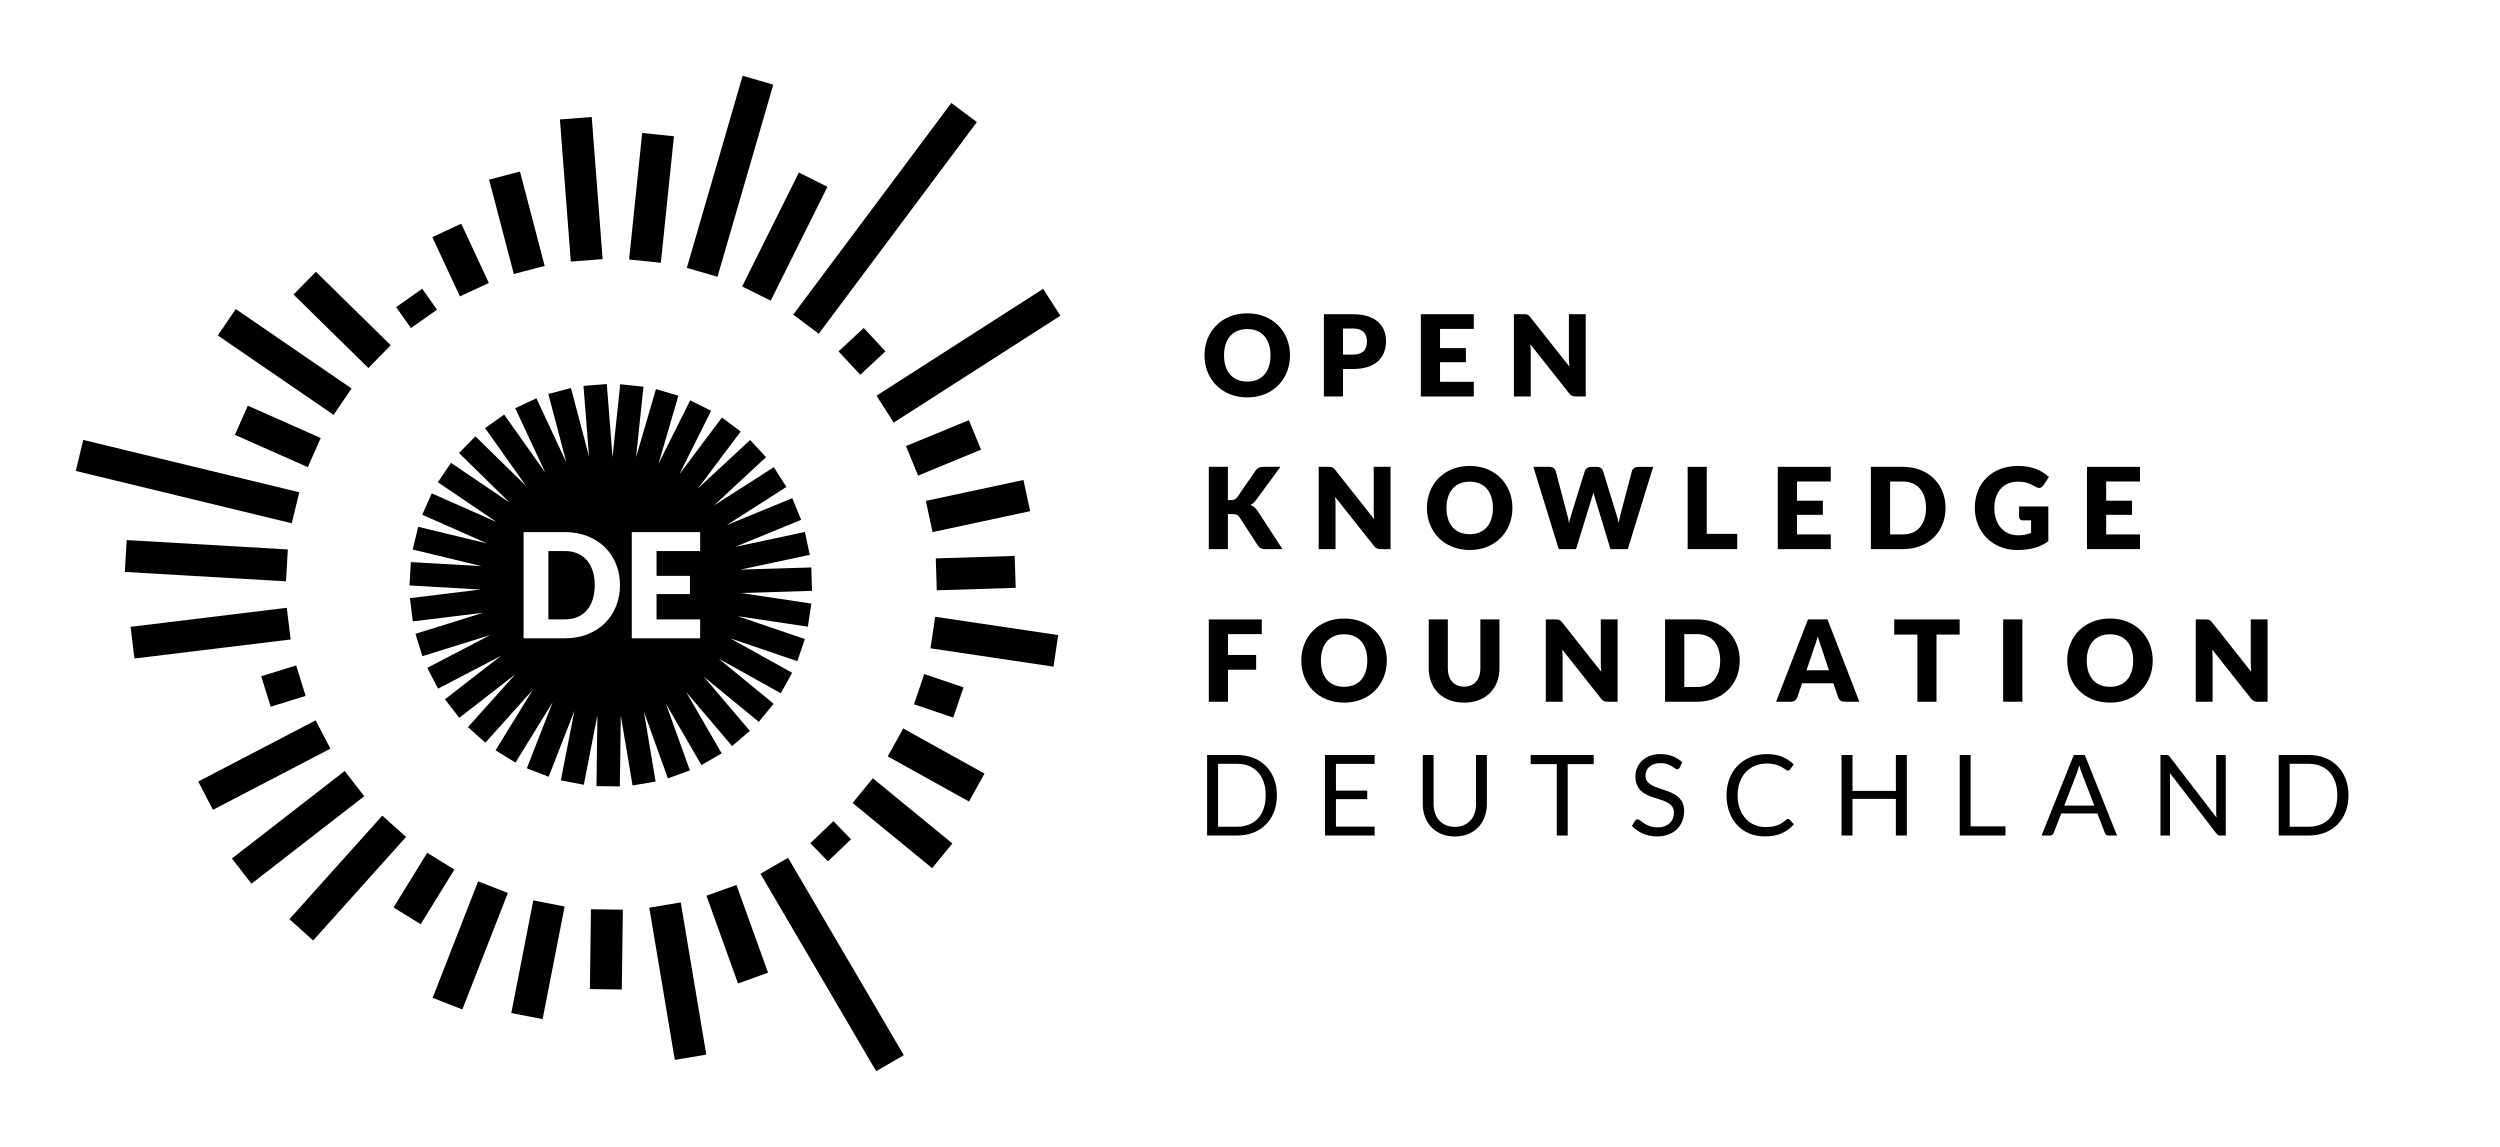
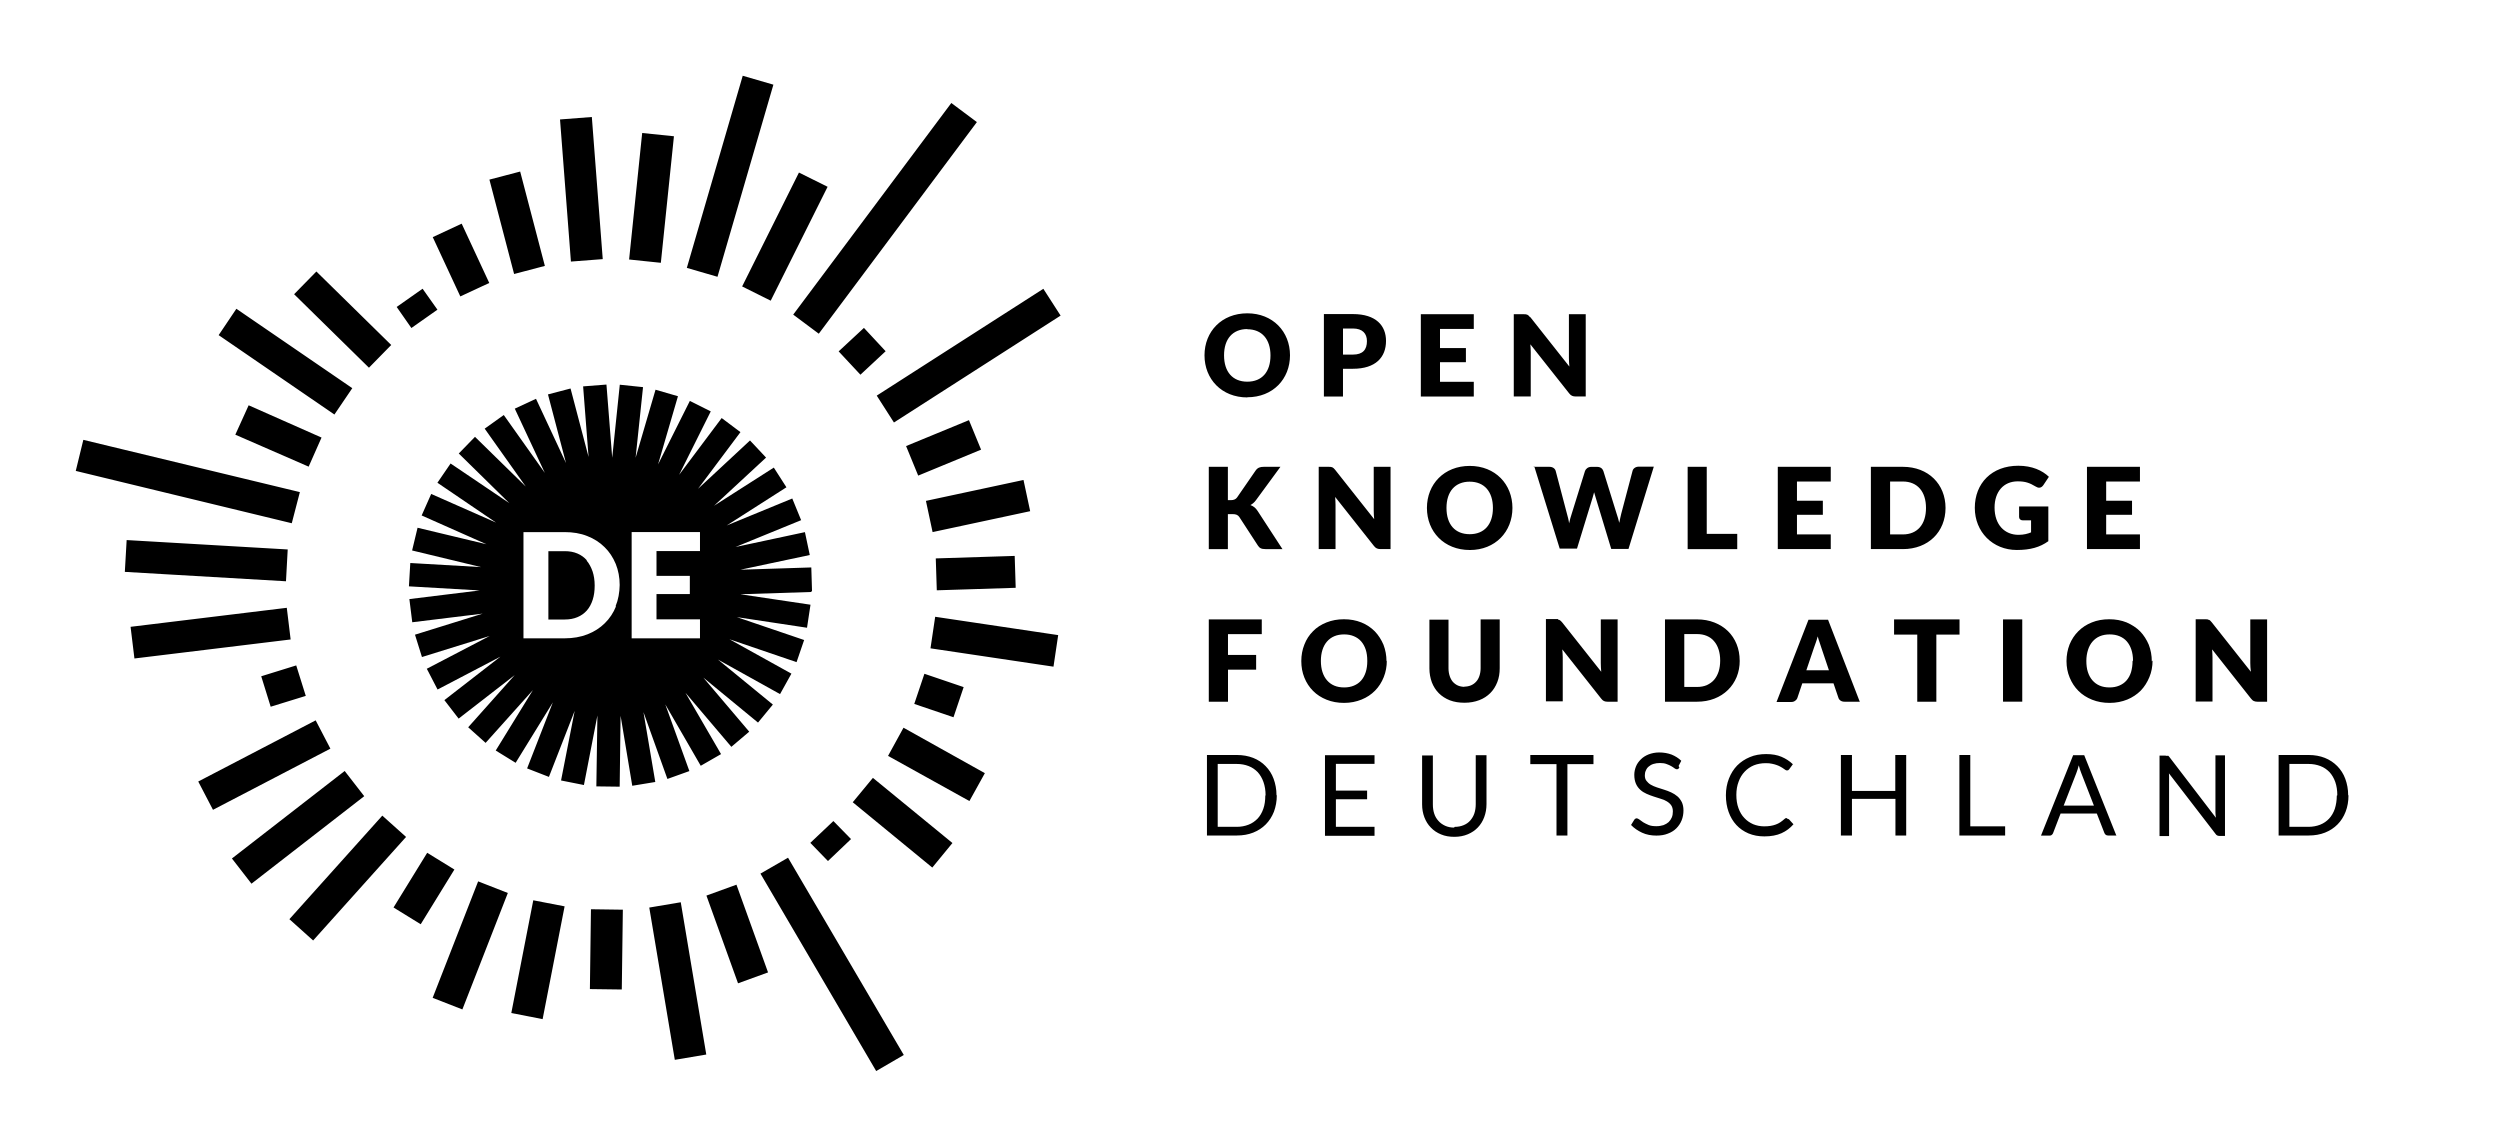
- <svg xmlns="http://www.w3.org/2000/svg" version="1.1" width="165" height="75.699" viewBox="0 0 165 75.699" xml:space="preserve">
-   <g transform="matrix(0.1002366,0,0,0.1002366,2.401868,1.854211)">
-     <path d="m797.32 243.17c-16.88 0-28.19-12.05-28.19-27.7 0-15.65 11.31-27.67 28.19-27.67 16.84 0 28.11 12.09 28.11 27.67 0 15.65-11.26 27.7-28.11 27.7zm0-45c-9.67 0-15.32 6.54-15.32 17.29 0 10.86 5.65 17.29 15.32 17.29 9.59 0 15.25-6.43 15.25-17.29 0-10.75-5.65-17.29-15.25-17.29z" />
-     <path d="m860.32 224.46v18.11h-12.57v-54.18h19.11c15.25 0 21.79 7.7 21.79 17.7 0 10.82-6.8 18.37-21.79 18.37l-6.54 0 0 0zm0-9.48h6.55c6.55 0 9.22-3.27 9.22-8.89 0-4.94-2.9-8.29-9.22-8.29h-6.54v17.18z" />
-     <path d="m946.45 188.39v9.67h-22.24v12.64h17.03v9.3h-17.03v12.9h22.24v9.67h-34.88v-54.18l34.88 0 0 0z" />
-     <path d="m983.64 190.32 25.73 32.54c-0.18-2.08-0.3-4.05-0.3-5.8v-28.67h11.08v54.18h-6.54c-1.93 0-3.16-0.48-4.39-2.08l-25.54-32.28c0.15 1.9 0.26 3.72 0.26 5.32v29.04h-11.08v-54.18h6.62c2.16 0 2.79 0.26 4.16 1.93z" />
-     <path d="m784.53 310.82h2.01c1.86 0 3.2-0.59 4.02-1.75l12.2-17.7c1.34-1.93 2.94-2.49 5.43-2.49h10.93l-16.06 21.9c-1.15 1.6-2.38 2.57-3.68 3.27 1.9 0.71 3.42 1.82 4.72 3.87l16.36 25.14h-11.23c-2.86 0-3.9-0.82-4.91-2.31L792.04 321.9c-0.89-1.38-2.12-1.9-4.46-1.9h-3.05v23.06h-12.57v-54.18h12.57v21.94z" />
-     <path d="m855.12 290.81 25.73 32.54c-0.19-2.08-0.3-4.05-0.3-5.8v-28.67h11.08v54.18h-6.54c-1.93 0-3.16-0.48-4.39-2.08L855.15 308.7c0.15 1.9 0.26 3.72 0.26 5.32v29.04h-11.08v-54.18h6.62c2.16 0 2.79 0.26 4.17 1.93z" />
-     <path d="m943.78 343.65c-16.88 0-28.19-12.05-28.19-27.7 0-15.65 11.31-27.67 28.19-27.67 16.85 0 28.11 12.09 28.11 27.67 0 15.66-11.27 27.7-28.11 27.7zm0-44.99c-9.67 0-15.32 6.54-15.32 17.29 0 10.86 5.65 17.29 15.32 17.29 9.59 0 15.25-6.43 15.25-17.29-0.01-10.75-5.66-17.29-15.25-17.29z" />
-     <path d="m985.65 288.88h10.56c2.19 0 3.72 1.08 4.16 2.72l7.44 28.26c0.48 1.82 1.04 3.94 1.3 6.21 0.48-2.34 1.12-4.39 1.67-6.21l8.78-28.26c0.45-1.38 2.01-2.71 4.09-2.71h3.72c2.19 0 3.61 1.04 4.17 2.72l8.7 28.26c0.56 1.75 1.19 3.68 1.64 5.91 0.41-2.19 0.82-4.16 1.26-5.91l7.44-28.26c0.41-1.45 2.01-2.71 4.09-2.71h9.89l-16.73 54.18h-11.38l-10.19-33.58c-0.33-1.04-0.74-2.31-1.08-3.68-0.33 1.38-0.74 2.64-1.08 3.68l-10.34 33.58h-11.38l-16.73-54.2z" />
-     <path d="m1099.83 333.02h20.08v10.04h-32.65v-54.18h12.57v44.14l0 0z" />
-     <path d="m1181.49 288.88v9.67h-22.24v12.64h17.03v9.3h-17.03v12.9h22.24v9.67h-34.88v-54.18h34.88l0 0z" />
-     <path d="m1228.95 343.06h-21.05v-54.18h21.05c16.85 0 28.11 11.49 28.11 27.07 0 15.66-11.27 27.11-28.11 27.11zm0-44.51h-8.4v34.84h8.4c9.59 0 15.25-6.62 15.25-17.44-0.01-10.75-5.66-17.4-15.25-17.4z" />
-     <path d="m1313.37 332.35v-8.22h-5.35c-1.6 0-2.53-0.93-2.53-2.23v-6.92h19.26v22.87c-5.54 4.05-11.9 5.8-20.75 5.8-15.84 0-27.67-11.82-27.67-27.7 0-16.18 11.16-27.67 28.63-27.67 9.07 0 15.81 3.12 20.15 7.29l-3.64 5.54c-0.71 1.04-1.67 1.67-2.82 1.67-0.74 0-1.52-0.26-2.31-0.74-3.98-2.38-6.77-3.38-11.82-3.38-9.37 0-15.32 6.92-15.32 17.29 0 11.45 6.69 18.04 15.77 18.04 3.45 0 6.02-0.64 8.4-1.64z" />
-     <path d="m1385.07 288.88v9.67h-22.24v12.64h17.03v9.3h-17.03v12.9h22.24v9.67h-34.88v-54.18h34.88l0 0z" />
-     <path d="m806.85 389.36v9.67h-22.24v13.72h18.52v9.71h-18.52v21.09h-12.65v-54.19h34.89l0 0z" />
-     <path d="m889.18 416.43c0 3.92-0.68 7.56-2.03 10.93-1.35 3.37-3.25 6.3-5.71 8.8-2.45 2.49-5.41 4.44-8.87 5.86-3.46 1.41-7.29 2.12-11.51 2.12-4.22 0-8.06-0.71-11.53-2.12-3.47-1.41-6.44-3.36-8.91-5.86-2.47-2.49-4.38-5.42-5.73-8.8-1.35-3.37-2.02-7.02-2.02-10.93 0-3.92 0.67-7.56 2.03-10.94 1.35-3.37 3.26-6.3 5.73-8.77 2.47-2.48 5.44-4.43 8.91-5.84 3.47-1.41 7.31-2.12 11.53-2.12 4.22 0 8.05 0.71 11.51 2.14 3.46 1.43 6.42 3.38 8.87 5.86 2.45 2.48 4.36 5.41 5.71 8.78 1.35 3.37 2.02 7 2.02 10.89zm-12.86 0c0-2.68-0.35-5.09-1.04-7.23-0.69-2.15-1.69-3.96-2.99-5.45-1.3-1.49-2.9-2.63-4.78-3.42-1.88-0.79-4.03-1.19-6.43-1.19-2.43 0-4.59 0.4-6.49 1.19-1.9 0.79-3.5 1.93-4.8 3.42-1.3 1.49-2.3 3.31-2.99 5.45-0.69 2.15-1.04 4.56-1.04 7.23 0 2.7 0.35 5.13 1.04 7.27 0.69 2.15 1.69 3.96 2.99 5.45 1.3 1.49 2.9 2.62 4.8 3.4 1.9 0.78 4.06 1.17 6.49 1.17 2.4 0 4.55-0.39 6.43-1.17 1.88-0.78 3.48-1.92 4.78-3.4 1.3-1.49 2.3-3.3 2.99-5.45 0.69-2.14 1.04-4.57 1.04-7.27z" />
-     <path d="m940.06 433.61c1.69 0 3.19-0.28 4.52-0.84 1.33-0.56 2.45-1.36 3.37-2.4 0.92-1.04 1.62-2.31 2.1-3.81 0.48-1.5 0.73-3.2 0.73-5.11v-32.1h12.57v32.1c0 3.32-0.54 6.37-1.62 9.15-1.08 2.78-2.62 5.17-4.63 7.18-2.01 2.01-4.45 3.57-7.33 4.69-2.88 1.12-6.11 1.67-9.71 1.67-3.62 0-6.87-0.56-9.74-1.67-2.87-1.12-5.32-2.68-7.33-4.69-2.01-2.01-3.54-4.4-4.61-7.18-1.07-2.77-1.6-5.82-1.6-9.15v-32.1h12.57v32.06c0 1.91 0.24 3.61 0.73 5.11 0.48 1.5 1.18 2.78 2.1 3.83 0.92 1.05 2.04 1.86 3.37 2.42 1.32 0.56 2.82 0.84 4.51 0.84z" />
-     <path d="m1001.83 389.43c0.37 0.05 0.71 0.14 1 0.28 0.3 0.14 0.58 0.33 0.86 0.58 0.27 0.25 0.58 0.58 0.93 1l25.74 32.54c-0.1-1.04-0.17-2.05-0.22-3.03-0.05-0.98-0.08-1.9-0.08-2.77v-28.67h11.08v54.19h-6.54c-0.97 0-1.78-0.15-2.45-0.45-0.67-0.3-1.31-0.84-1.93-1.64l-25.55-32.28c0.07 0.94 0.14 1.87 0.19 2.77 0.05 0.91 0.08 1.76 0.08 2.55v29.05h-11.08v-54.19h6.62c0.52 0 0.98 0.02 1.35 0.07z" />
-     <path d="m1121.55 416.43c0 3.92-0.68 7.53-2.03 10.84-1.35 3.31-3.25 6.17-5.71 8.59-2.45 2.42-5.41 4.3-8.87 5.65-3.46 1.35-7.3 2.03-11.51 2.03h-21.05v-54.19h21.05c4.22 0 8.05 0.68 11.51 2.05 3.46 1.37 6.42 3.25 8.87 5.65 2.46 2.4 4.36 5.26 5.71 8.57 1.35 3.32 2.03 6.92 2.03 10.81zm-12.87 0c0-2.68-0.35-5.1-1.04-7.25-0.69-2.16-1.69-3.99-2.99-5.49-1.3-1.5-2.9-2.65-4.78-3.46-1.88-0.8-4.03-1.21-6.43-1.21h-8.4v34.85h8.4c2.4 0 4.55-0.4 6.44-1.21 1.88-0.81 3.48-1.96 4.78-3.46 1.3-1.5 2.3-3.33 2.99-5.48 0.68-2.16 1.03-4.59 1.03-7.29z" />
-     <path d="m1200.31 443.54h-9.74c-1.09 0-1.99-0.25-2.69-0.76-0.71-0.51-1.2-1.16-1.47-1.95l-3.2-9.45h-20.6l-3.2 9.45c-0.25 0.69-0.73 1.32-1.45 1.88-0.72 0.56-1.6 0.84-2.64 0.84h-9.82l20.98-54.19h12.87l20.96 54.18zm-34.8-20.71h14.8l-4.98-14.84c-0.32-0.94-0.7-2.05-1.13-3.33-0.44-1.28-0.86-2.66-1.28-4.15-0.4 1.51-0.81 2.91-1.23 4.2-0.42 1.29-0.81 2.4-1.19 3.35l-4.99 14.77z" />
-     <path d="m1266.36 389.36v9.97h-15.25v44.22h-12.57v-44.22h-15.25v-9.97h43.07z" />
-     <path d="M1307.65 443.54H1295v-54.19h12.65v54.19z" />
-     <path d="m1393.48 416.43c0 3.92-0.68 7.56-2.03 10.93-1.35 3.37-3.25 6.3-5.71 8.8-2.45 2.49-5.41 4.44-8.87 5.86-3.46 1.41-7.3 2.12-11.51 2.12-4.21 0-8.06-0.71-11.53-2.12-3.47-1.41-6.44-3.36-8.91-5.86-2.47-2.49-4.37-5.42-5.73-8.8-1.35-3.37-2.03-7.02-2.03-10.93 0-3.92 0.68-7.56 2.03-10.94 1.35-3.37 3.26-6.3 5.73-8.77 2.47-2.48 5.44-4.43 8.91-5.84 3.47-1.41 7.31-2.12 11.53-2.12 4.22 0 8.05 0.71 11.51 2.14 3.46 1.43 6.41 3.38 8.87 5.86 2.46 2.48 4.36 5.41 5.71 8.78 1.36 3.37 2.03 7 2.03 10.89zm-12.87 0c0-2.68-0.35-5.09-1.04-7.23-0.69-2.15-1.69-3.96-2.99-5.45-1.3-1.49-2.9-2.63-4.78-3.42-1.88-0.79-4.03-1.19-6.44-1.19-2.43 0-4.59 0.4-6.49 1.19-1.9 0.79-3.5 1.93-4.8 3.42-1.3 1.49-2.3 3.31-2.99 5.45-0.69 2.15-1.04 4.56-1.04 7.23 0 2.7 0.35 5.13 1.04 7.27 0.69 2.15 1.69 3.96 2.99 5.45 1.3 1.49 2.9 2.62 4.8 3.4 1.9 0.78 4.06 1.17 6.49 1.17 2.4 0 4.55-0.39 6.44-1.17 1.88-0.78 3.48-1.92 4.78-3.4 1.3-1.49 2.3-3.3 2.99-5.45 0.69-2.14 1.04-4.57 1.04-7.27z" />
-     <path d="m1429.81 389.43c0.37 0.05 0.7 0.14 1 0.28 0.3 0.14 0.58 0.33 0.85 0.58 0.27 0.25 0.58 0.58 0.93 1l25.73 32.54c-0.1-1.04-0.17-2.05-0.22-3.03-0.05-0.98-0.07-1.9-0.07-2.77v-28.67h11.08v54.19h-6.54c-0.97 0-1.78-0.15-2.45-0.45-0.67-0.3-1.31-0.84-1.93-1.64l-25.55-32.28c0.07 0.94 0.14 1.87 0.19 2.77 0.05 0.91 0.07 1.76 0.07 2.55v29.05h-11.08v-54.19h6.62c0.54 0 1 0.02 1.37 0.07z" />
-     <rect width="21.01" height="173.94" x="548.28" y="38.3" transform="matrix(-0.8011,-0.5985,0.5985,-0.8011,931.4561,560.063)" />
-     <rect width="21.02" height="83.79" x="482.28" y="95.42" transform="matrix(-0.8951,-0.4459,0.4459,-0.8951,872.6479,479.9468)" />
-     <rect width="21.02" height="131.73" x="446.23" y="31.7" transform="matrix(-0.9603,-0.2789,0.2789,-0.9603,868.1332,318.6415)" />
-     <polygon points="398.88 69.06 419.79 71.22 411.17 154.54 390.27 152.37 " />
-     <polygon points="365.66 58.54 372.83 152.12 351.88 153.73 344.71 60.15 " />
-     <polygon points="318.41 94.45 334.67 156.59 314.35 161.91 298.08 99.77 " />
-     <rect width="43.06" height="21" x="257.78" y="142.2" transform="matrix(-0.4219,-0.9066,0.9066,-0.4219,258.7092,470.3715)" />
-     <polygon points="254.04 171.61 263.77 185.41 246.61 197.53 236.88 183.73 " />
-     <polygon points="184.03 160.43 233.31 208.81 218.59 223.81 169.31 175.43 " />
-     <polygon points="131.27 185 207.52 237.29 195.71 254.67 119.46 202.38 " />
-     <polygon points="139.21 248.62 187.23 269.91 178.71 289.11 130.69 267.83 " />
-     <polygon points="173.09 305.63 30.87 271.17 25.92 291.59 168.15 326.05 " />
-     <rect width="106.29" height="21.02" x="58.76" y="340.18" transform="matrix(-0.9983,-0.0581,0.0581,-0.9983,203.2386,707.2844)" />
-     <rect width="21.01" height="103.61" x="104.2" y="346.6" transform="matrix(-0.1209,-0.9927,0.9927,-0.1209,-266.9215,560.4273)" />
-     <rect width="21.01" height="24.09" x="152.14" y="421.2" transform="matrix(-0.2964,-0.9551,0.9551,-0.2964,-202.9227,716.9961)" />
-     <rect width="21.01" height="87.17" x="139.56" y="441.69" transform="matrix(-0.462,-0.8869,0.8869,-0.462,-210.9859,842.5552)" />
-     <rect width="21.01" height="93.98" x="161.79" y="479.27" transform="matrix(-0.613,-0.7901,0.7901,-0.613,-137.877,984.9857)" />
-     <rect width="21.01" height="91.6" x="194.5" y="513.83" transform="matrix(-0.7443,-0.6678,0.6678,-0.7443,-16.135,1113.088)" />
-     <rect width="21.02" height="42.29" x="244.69" y="545.39" transform="matrix(-0.8516,-0.5242,0.5242,-0.8516,175.5432,1182.771)" />
-     <polygon points="290.86 561.83 310.43 569.48 280.48 646.16 260.91 638.52 " />
-     <rect width="21.01" height="75.55" x="319.77" y="575.69" transform="matrix(-0.9815,-0.1916,0.1916,-0.9815,536.8724,1278.85)" />
-     <polygon points="365.14 580.2 386.15 580.48 385.46 633.03 364.45 632.75 " />
-     <polygon points="424.27 575.68 441.08 675.9 420.36 679.38 403.55 579.17 " />
-     <rect width="61.39" height="21.01" x="430.79" y="586.11" transform="matrix(-0.3389,-0.9408,0.9408,-0.3389,56.5687,1232.98)" />
-     <polygon points="571.14 676.27 494.92 546.3 476.74 556.83 552.95 686.82 " />
-     <polygon points="524.77 522.18 536.39 534.1 521.2 548.63 509.59 536.71 " />
-     <polygon points="550.74 493.95 603.13 536.88 589.8 553.13 537.42 510.2 " />
-     <polygon points="570.76 461.16 624.27 490.87 614.07 509.25 560.56 479.53 " />
-     <polygon points="584.6 425.32 610.44 434.1 603.69 454 577.84 445.22 " />
-     <rect width="81.88" height="21.01" x="589.82" y="393.54" transform="matrix(-0.9891,-0.1474,0.1474,-0.9891,1195.08,896.6478)" />
-     <polygon points="644.15 347.54 644.82 368.54 592.86 370.18 592.19 349.18 " />
-     <rect width="21.01" height="65.72" x="609.49" y="281.84" transform="matrix(-0.2096,-0.9778,0.9778,-0.2096,442.226,986.8811)" />
-     <polygon points="614 258.15 622 277.57 580.55 294.65 572.55 275.22 " />
-     <polygon points="662.89 171.69 674.23 189.38 564.5 259.75 553.16 242.05 " />
-     <polygon points="544.74 197.45 559.05 212.82 542.48 228.26 528.17 212.89 " />
-     <path d="m362.43 350.36c-1.68-1.94-3.74-3.42-6.17-4.46-2.43-1.04-5.2-1.56-8.3-1.56h-10.85v44.98h10.85c3.1 0 5.87-0.52 8.31-1.56 2.43-1.04 4.49-2.53 6.17-4.46 1.68-1.93 2.97-4.3 3.86-7.08 0.9-2.78 1.35-5.92 1.35-9.41 0-3.46-0.45-6.58-1.34-9.36-0.91-2.79-2.2-5.15-3.88-7.09z" />
-     <path d="m510.7 370.53-0.47-15.4-46.67 1.43 45.67-9.73-3.21-15.06-45.69 9.74 43.22-17.73-5.85-14.25-43.17 17.72 39.32-25.14-8.3-12.98-39.36 25.16 34.24-31.78-10.48-11.29-34.23 31.78 28.01-37.37-12.33-9.24-28.01 37.37 20.89-41.77-13.77-6.89-20.89 41.77 13.1-44.83-14.78-4.32-13.1 44.83 4.89-46.44-15.32-1.61-5.06 48.08-3.77-48.2-15.35 1.2 3.64 46.54-11.89-45.14-14.9 3.92 11.9 45.17-19.76-42.32-13.95 6.52 19.76 42.31-27.03-38.11-12.57 8.9 27.01 38.12-33.37-32.69-10.78 11 33.35 32.67-38.65-26.2-8.64 12.75 38.67 26.21-42.72-18.88-6.23 14.09 42.72 18.88-45.4-10.95-3.61 14.97 45.39 10.95-46.61-2.68-0.88 15.38 46.64 2.68-46.36 5.69 1.88 15.29 46.37-5.69-44.61 13.87 4.57 14.71 44.59-13.87-41.4 21.6 7.13 13.66 41.4-21.6-36.88 28.64 9.45 12.16 36.88-28.64-31.18 34.77 11.47 10.28 31.17-34.76-24.47 39.77 13.12 8.07 24.48-39.78-16.99 43.51 14.35 5.6 16.99-43.51-8.95 45.85 15.12 2.95 8.95-45.82-0.62 46.69 15.4 0.21 0.62-46.72 7.73 46.08 15.19-2.55-7.72-46.05 15.81 43.93 14.49-5.22-15.81-43.94 23.4 40.42 13.33-7.72-23.4-40.4 30.23 35.58 11.74-9.97-30.24-35.59 36.1 29.62 9.77-11.91-36.12-29.64 40.84 22.72 7.49-13.46-40.8-22.7 44.19 15.05 4.97-14.58-44.22-15.06 46.2 6.93 2.29-15.23-46.21-6.93 46.65-1.45zm-129.07 10.26c-1.74 4.27-4.2 7.97-7.37 11.09-3.17 3.12-6.98 5.55-11.45 7.3-4.46 1.75-9.42 2.62-14.85 2.62h-27.17v-69.94h27.17c5.44 0 10.39 0.88 14.86 2.64 4.47 1.76 8.28 4.19 11.45 7.3 3.17 3.11 5.62 6.79 7.37 11.06 1.75 4.27 2.62 8.92 2.62 13.94-0.02 5.06-0.89 9.72-2.63 13.99zm55.41-36.45h-28.7v16.32h21.98v12h-21.98v16.66h28.7v12.48h-45.02v-69.94h45.02v12.48z" />
-     <path d="m816.8 505.15c0 3.97-0.63 7.59-1.89 10.84-1.26 3.26-3.03 6.04-5.33 8.36-2.29 2.32-5.04 4.11-8.25 5.38-3.21 1.27-6.76 1.91-10.65 1.91h-19.83v-53.02h19.83c3.9 0 7.45 0.64 10.66 1.91 3.21 1.27 5.96 3.07 8.25 5.4 2.29 2.33 4.07 5.12 5.33 8.38 1.26 3.26 1.88 6.87 1.88 10.84zm-7.37 0c0-3.26-0.44-6.17-1.33-8.73-0.89-2.56-2.15-4.74-3.77-6.51-1.63-1.77-3.6-3.13-5.92-4.07-2.32-0.94-4.9-1.4-7.73-1.4h-12.62v41.4h12.62c2.84 0 5.41-0.47 7.73-1.41 2.32-0.94 4.29-2.29 5.92-4.05 1.63-1.76 2.89-3.93 3.77-6.49 0.88-2.56 1.33-5.48 1.33-8.74z" />
-     <path d="m881.14 478.62v5.85h-25.46v17.61h20.61v5.62h-20.61v18.09h25.46v5.85h-32.67v-53.02h32.67z" />
-     <path d="m933.97 525.94c2.19 0 4.16-0.37 5.88-1.11 1.73-0.74 3.19-1.77 4.39-3.11 1.2-1.33 2.11-2.92 2.74-4.77 0.63-1.85 0.94-3.88 0.94-6.1v-32.23h7.14v32.23c0 3.06-0.49 5.9-1.46 8.51-0.97 2.62-2.37 4.88-4.18 6.79-1.81 1.91-4.03 3.41-6.64 4.5-2.61 1.09-5.55 1.63-8.81 1.63-3.26 0-6.19-0.54-8.81-1.63-2.62-1.09-4.83-2.58-6.66-4.49-1.82-1.91-3.22-4.17-4.2-6.79-0.97-2.61-1.46-5.45-1.46-8.51v-32.23h7.14v32.19c0 2.22 0.31 4.26 0.94 6.1 0.63 1.85 1.54 3.44 2.74 4.77 1.2 1.33 2.66 2.38 4.4 3.13 1.75 0.75 3.72 1.12 5.91 1.12z" />
-     <path d="m1025.4 478.62v6.03h-17.13v46.99h-7.18v-46.99h-17.2v-6.03h41.51z" />
-     <path d="m1082.01 486.91c-0.22 0.37-0.46 0.65-0.7 0.83-0.25 0.19-0.57 0.28-0.96 0.28-0.42 0-0.91-0.21-1.46-0.63-0.56-0.42-1.26-0.88-2.11-1.39-0.85-0.5-1.87-0.97-3.07-1.39-1.2-0.42-2.65-0.63-4.35-0.63-1.6 0-3.02 0.22-4.26 0.65-1.23 0.43-2.26 1.02-3.09 1.76-0.83 0.74-1.45 1.61-1.87 2.61-0.42 1-0.63 2.08-0.63 3.24 0 1.48 0.36 2.71 1.09 3.68 0.73 0.98 1.69 1.81 2.89 2.5 1.2 0.69 2.55 1.29 4.07 1.8 1.52 0.51 3.07 1.03 4.66 1.57 1.59 0.54 3.15 1.15 4.66 1.83 1.52 0.68 2.87 1.54 4.07 2.57 1.2 1.04 2.16 2.31 2.89 3.81 0.73 1.5 1.09 3.35 1.09 5.55 0 2.32-0.39 4.5-1.18 6.53-0.79 2.03-1.94 3.81-3.46 5.31-1.52 1.51-3.38 2.69-5.59 3.55-2.21 0.86-4.72 1.3-7.53 1.3-3.43 0-6.55-0.62-9.38-1.87-2.83-1.25-5.24-2.93-7.23-5.05l2.07-3.4c0.2-0.27 0.44-0.5 0.72-0.69 0.28-0.18 0.6-0.28 0.94-0.28 0.52 0 1.11 0.28 1.78 0.83 0.67 0.56 1.5 1.17 2.5 1.83 1 0.67 2.21 1.28 3.63 1.83 1.42 0.55 3.15 0.83 5.2 0.83 1.7 0 3.22-0.23 4.55-0.7 1.33-0.47 2.46-1.13 3.39-1.98 0.93-0.85 1.64-1.87 2.13-3.05 0.49-1.18 0.74-2.5 0.74-3.96 0-1.6-0.36-2.92-1.09-3.94-0.73-1.02-1.68-1.88-2.87-2.57-1.18-0.69-2.53-1.28-4.05-1.76-1.52-0.48-3.07-0.97-4.66-1.48-1.59-0.51-3.14-1.09-4.66-1.76-1.52-0.67-2.87-1.53-4.05-2.59-1.19-1.06-2.14-2.39-2.87-3.98-0.73-1.59-1.09-3.56-1.09-5.9 0-1.87 0.36-3.69 1.09-5.44 0.73-1.75 1.78-3.3 3.16-4.66 1.38-1.35 3.09-2.44 5.13-3.26 2.04-0.81 4.37-1.22 7.01-1.22 2.96 0 5.66 0.47 8.1 1.41 2.44 0.94 4.57 2.29 6.4 4.07l-1.75 3.41z" />
-     <path d="m1153.34 520.69c0.4 0 0.75 0.16 1.07 0.48l2.81 3.07c-2.17 2.52-4.8 4.48-7.9 5.88-3.1 1.41-6.83 2.11-11.19 2.11-3.82 0-7.29-0.66-10.4-1.98-3.11-1.32-5.76-3.17-7.95-5.55-2.19-2.38-3.9-5.23-5.11-8.56-1.21-3.33-1.81-6.99-1.81-10.99 0-4 0.65-7.66 1.94-10.99 1.29-3.33 3.11-6.19 5.46-8.58 2.35-2.39 5.15-4.25 8.42-5.57 3.27-1.32 6.88-1.98 10.82-1.98 3.9 0 7.26 0.61 10.08 1.81 2.82 1.21 5.33 2.85 7.53 4.92l-2.33 3.29c-0.17 0.25-0.37 0.45-0.59 0.61-0.22 0.16-0.54 0.24-0.96 0.24-0.32 0-0.66-0.12-1.02-0.35-0.36-0.23-0.78-0.52-1.28-0.87-0.49-0.34-1.07-0.71-1.74-1.11-0.67-0.39-1.46-0.76-2.37-1.11-0.91-0.35-1.97-0.63-3.18-0.87-1.21-0.24-2.6-0.35-4.18-0.35-2.84 0-5.43 0.49-7.79 1.46-2.36 0.98-4.38 2.36-6.09 4.16-1.7 1.8-3.03 4-3.98 6.59-0.95 2.59-1.43 5.49-1.43 8.7 0 3.31 0.48 6.25 1.43 8.84 0.95 2.59 2.24 4.78 3.89 6.57 1.64 1.79 3.58 3.15 5.83 4.09 2.24 0.94 4.66 1.41 7.25 1.41 1.58 0 3-0.09 4.25-0.28 1.25-0.19 2.42-0.48 3.5-0.87 1.07-0.39 2.07-0.89 3-1.5 0.92-0.6 1.86-1.33 2.79-2.16 0.43-0.37 0.84-0.56 1.23-0.56z" />
-     <path d="m1231.56 531.64h-7.21v-24.12h-28.56v24.12h-7.21v-53.02h7.22v23.64h28.56v-23.64h7.22v53.02z" />
-     <path d="m1273.59 525.61h22.94v6.03h-30.12v-53.02h7.18v46.99z" />
-     <path d="m1369.98 531.64h-5.55c-0.64 0-1.16-0.16-1.55-0.48-0.39-0.32-0.69-0.73-0.89-1.22l-4.96-12.8h-23.79l-4.96 12.8c-0.17 0.44-0.47 0.84-0.89 1.19-0.42 0.35-0.94 0.52-1.55 0.52h-5.55l21.2-53.02h7.29l21.2 53.01zm-34.74-19.68h19.8l-8.33-21.57c-0.54-1.33-1.07-3-1.59-4.99-0.27 1.01-0.54 1.94-0.8 2.79-0.26 0.85-0.51 1.6-0.76 2.24l-8.32 21.53z" />
-     <path d="m1403.7 478.86c0.31 0.16 0.66 0.49 1.06 0.98l30.71 39.96c-0.07-0.64-0.12-1.26-0.15-1.87-0.02-0.6-0.04-1.19-0.04-1.76v-37.56h6.29v53.02h-3.62c-0.57 0-1.04-0.1-1.43-0.3-0.38-0.2-0.76-0.53-1.13-1l-30.67-39.92c0.05 0.62 0.09 1.22 0.11 1.81 0.02 0.59 0.04 1.14 0.04 1.63v37.78h-6.29v-53.02h3.7c0.64 0.01 1.12 0.09 1.42 0.25z" />
-     <path d="m1522.38 505.15c0 3.97-0.63 7.59-1.89 10.84-1.26 3.26-3.03 6.04-5.33 8.36-2.3 2.32-5.04 4.11-8.25 5.38-3.2 1.27-6.76 1.91-10.65 1.91h-19.83v-53.02h19.83c3.9 0 7.45 0.64 10.65 1.91 3.21 1.27 5.96 3.07 8.25 5.4 2.3 2.33 4.07 5.12 5.33 8.38 1.26 3.26 1.89 6.87 1.89 10.84zm-7.36 0c0-3.26-0.44-6.17-1.33-8.73-0.89-2.56-2.15-4.74-3.77-6.51-1.63-1.77-3.6-3.13-5.92-4.07-2.32-0.94-4.9-1.4-7.73-1.4h-12.62v41.4h12.62c2.84 0 5.41-0.47 7.73-1.41 2.32-0.94 4.29-2.29 5.92-4.05 1.63-1.76 2.89-3.93 3.77-6.49 0.88-2.57 1.33-5.48 1.33-8.74z" />
-   </g>
+ <svg xmlns="http://www.w3.org/2000/svg" width="165" height="75.699" viewBox="0 0 165 75.699">
+   <path d="M82.322 26.23c-1.692 0-2.825-1.21-2.825-2.778 0-1.57 1.133-2.773 2.825-2.773 1.688 0 2.818 1.21 2.818 2.77 0 1.57-1.13 2.77-2.818 2.77zm0-4.512c-.97 0-1.535.656-1.535 1.733 0 1.09.566 1.74 1.535 1.74.962 0 1.53-.64 1.53-1.73 0-1.07-.567-1.73-1.53-1.73zm6.315 2.635v1.816h-1.26v-5.44h1.916c1.53 0 2.184.77 2.184 1.77 0 1.08-.682 1.84-2.184 1.84h-.656zm0-.95h.657c.656 0 .924-.328.924-.89 0-.496-.29-.832-.924-.832h-.656v1.73zm8.633-2.665v.97h-2.23v1.266h1.71v.932h-1.71V25.2h2.23v.97h-3.495v-5.432h3.496zm3.73.192l2.578 3.263c-.018-.21-.03-.406-.03-.58v-2.875h1.11v5.43h-.655c-.194 0-.317-.048-.44-.208l-2.56-3.236c.015.19.026.373.026.534v2.91h-1.12v-5.43h.66c.21 0 .28.026.41.193zM81.04 33.01h.202c.186 0 .32-.06.403-.176l1.223-1.774c.134-.193.294-.25.544-.25h1.096l-1.61 2.196c-.115.16-.24.257-.37.328.19.07.344.182.474.387l1.64 2.52h-1.126c-.286 0-.39-.08-.492-.23l-1.23-1.89c-.09-.13-.213-.19-.448-.19h-.306v2.31h-1.26v-5.43h1.26v2.2zm7.076-2.006l2.58 3.262c-.02-.21-.03-.406-.03-.582V30.81h1.11v5.43h-.656c-.193 0-.317-.047-.44-.207l-2.56-3.236c.014.19.025.373.025.533v2.91h-1.11v-5.43h.663c.217 0 .28.027.418.194zm8.887 5.296c-1.692 0-2.826-1.207-2.826-2.776 0-1.57 1.134-2.774 2.826-2.774 1.69 0 2.818 1.212 2.818 2.774 0 1.57-1.13 2.777-2.81 2.777zm0-4.51c-.97 0-1.535.656-1.535 1.734 0 1.09.566 1.733 1.535 1.733.96 0 1.53-.644 1.53-1.733-.002-1.078-.57-1.733-1.53-1.733zm4.197-.98h1.06c.218 0 .37.11.416.273l.745 2.833c.05.182.11.395.14.622.05-.234.11-.44.17-.622l.88-2.833c.05-.138.2-.27.41-.27h.38c.22 0 .36.103.42.27l.88 2.834c.06.175.12.37.17.592.04-.22.09-.42.13-.6l.75-2.84c.04-.15.2-.27.41-.27h.99l-1.67 5.43h-1.14l-1.02-3.37c-.03-.11-.07-.23-.11-.37-.03.13-.07.26-.1.36l-1.03 3.36h-1.14l-1.68-5.43zm11.445 4.425h2.013v1.006h-3.273v-5.43h1.26v4.43zm8.185-4.425v.97h-2.23v1.267h1.708v.932H118.6v1.29h2.23v.97h-3.496v-5.43h3.496zm4.758 5.43h-2.11v-5.43h2.11c1.69 0 2.817 1.152 2.817 2.714 0 1.57-1.13 2.717-2.817 2.717zm0-4.46h-.842v3.492h.842c.96 0 1.528-.663 1.528-1.748 0-1.078-.567-1.744-1.528-1.744zm8.462 3.388v-.824h-.537c-.16 0-.253-.093-.253-.224v-.693h1.93v2.292c-.555.4-1.193.58-2.08.58-1.587 0-2.773-1.19-2.773-2.78 0-1.62 1.118-2.78 2.87-2.78.91 0 1.584.31 2.02.73l-.366.55c-.07.1-.16.17-.28.17-.07 0-.15-.03-.23-.08-.4-.24-.68-.34-1.18-.34-.94 0-1.53.69-1.53 1.73 0 1.14.67 1.8 1.58 1.8.35 0 .61-.07.85-.17zm7.187-4.358v.97h-2.23v1.267h1.707v.932h-1.707v1.29h2.23v.97h-3.497v-5.43h3.497zm-57.96 10.072v.97h-2.23v1.375h1.858v.973h-1.857v2.114H79.78v-5.432h3.498zm8.253 2.714c0 .393-.068.758-.203 1.095-.136.34-.326.64-.573.89-.245.25-.542.45-.89.59-.346.14-.73.22-1.152.22-.423 0-.808-.07-1.156-.21-.348-.14-.646-.33-.893-.58-.248-.25-.44-.54-.575-.88-.135-.33-.202-.7-.202-1.09s.067-.75.203-1.09c.13-.34.32-.63.57-.88.24-.25.54-.44.89-.58.35-.14.73-.21 1.15-.21.42 0 .8.07 1.15.21s.64.34.89.59c.24.25.43.55.57.88.13.34.2.71.2 1.1zm-1.29 0c0-.27-.034-.51-.103-.725-.07-.21-.17-.39-.3-.54-.13-.15-.29-.26-.48-.34-.187-.08-.403-.12-.643-.12-.244 0-.46.04-.65.12-.19.08-.352.2-.482.35-.13.15-.23.33-.3.55-.07.22-.104.46-.104.73 0 .27.035.52.104.73.07.22.17.4.3.55.13.15.29.27.48.35.19.08.408.12.652.12.24 0 .456-.04.644-.12.19-.08.35-.19.48-.34.13-.15.23-.33.3-.55.068-.21.103-.46.103-.73zm6.39 1.722c.17 0 .32-.028.453-.084.134-.057.246-.137.338-.24.1-.105.17-.233.22-.383.05-.15.08-.32.08-.51v-3.22h1.26v3.22c0 .34-.05.64-.16.92s-.26.52-.46.72c-.2.2-.44.36-.73.47-.29.11-.61.17-.97.17s-.68-.05-.97-.16c-.28-.11-.53-.27-.73-.47-.2-.2-.35-.44-.46-.72-.1-.28-.16-.58-.16-.91V40.9h1.26v3.21c0 .19.03.36.08.51.05.15.12.28.21.385.1.107.21.188.34.245.13.054.29.082.45.082zm6.192-4.428c.037.004.07.013.1.027s.058.033.086.06c.027.024.058.057.094.1l2.58 3.26c-.01-.104-.017-.205-.022-.303-.005-.098-.008-.19-.008-.278v-2.874h1.11v5.432h-.655c-.098 0-.18-.015-.246-.045s-.13-.09-.19-.17l-2.56-3.24.02.27c.01.09.01.17.01.25v2.91h-1.11v-5.43h.81zm12 2.706c0 .393-.068.755-.203 1.086-.14.332-.33.62-.58.86-.25.244-.54.432-.89.568-.35.135-.73.203-1.15.203h-2.11V40.88H112c.424 0 .807.07 1.154.207.347.137.644.326.89.566.246.24.436.527.572.86.134.332.202.693.202 1.083zm-1.29 0c0-.27-.035-.51-.104-.727-.07-.22-.17-.4-.3-.55-.13-.16-.29-.27-.48-.35-.187-.08-.403-.12-.643-.12h-.842v3.49h.842c.24 0 .456-.04.645-.12.19-.09.35-.2.48-.35.13-.15.23-.34.3-.55.067-.22.102-.46.102-.73zm9.185 2.717h-.976c-.11 0-.2-.025-.27-.076-.07-.05-.12-.116-.14-.196l-.32-.94h-2.06l-.32.95c-.02.07-.07.14-.14.19-.07.06-.16.09-.26.09h-.98l2.11-5.43h1.29l2.1 5.43zm-3.488-2.076h1.48l-.5-1.487c-.03-.094-.07-.206-.11-.334-.05-.128-.09-.267-.13-.416-.04.15-.08.292-.13.42-.04.13-.08.242-.12.337l-.5 1.48zm10.1-3.355v1h-1.53v4.432h-1.26v-4.432h-1.53v-1h4.31zm4.14 5.43h-1.27V40.88h1.27v5.433zm8.6-2.716c0 .393-.07.758-.21 1.095-.14.34-.33.64-.57.89-.25.25-.55.45-.89.59-.35.14-.73.22-1.16.22-.42 0-.81-.07-1.16-.21-.35-.14-.65-.33-.9-.58-.25-.25-.44-.54-.58-.88-.14-.33-.21-.7-.21-1.09s.07-.75.2-1.09c.14-.34.33-.63.58-.88.25-.25.54-.44.89-.58.34-.14.73-.21 1.15-.21.42 0 .8.07 1.15.21.34.15.64.34.89.59.24.25.43.55.57.88.13.34.2.71.2 1.1zm-1.29 0c0-.27-.04-.51-.11-.725-.07-.21-.17-.39-.3-.54-.13-.15-.29-.26-.48-.34-.19-.08-.41-.12-.65-.12-.24 0-.46.04-.65.12-.19.08-.35.2-.48.35-.13.15-.23.33-.3.55-.07.22-.11.46-.11.73 0 .27.03.52.1.73.07.22.17.4.3.55.13.15.29.27.48.35.19.08.4.12.65.12.24 0 .45-.04.64-.12.19-.08.35-.19.48-.34.13-.15.23-.33.3-.55.06-.21.1-.46.1-.73zm4.93-2.706c.03.004.07.013.1.027s.06.033.08.06c.02.024.06.057.09.1l2.58 3.26-.03-.303s-.01-.19-.01-.278v-2.874h1.11v5.432H149c-.097 0-.18-.015-.246-.045-.07-.03-.133-.09-.195-.17L146 42.86l.017.277c.006.09.008.176.008.255v2.91h-1.11v-5.43h.664c.05 0 .1 0 .13.006zM54.04 22.025l-1.688-1.26L62.787 6.798l1.687 1.26zm-3.173-2.18l-1.886-.94 3.75-7.517 1.89.94zm-3.513-1.577l-2.023-.588L49.02 5l2.024.588zm-4.97-9.49l2.096.215-.864 8.352-2.095-.218m-2.46-9.405l.72 9.38-2.1.162-.72-9.38m-2.63 3.438l1.63 6.228-2.03.534-1.63-6.23m-1.92 7.71l-1.82-3.914 1.91-.888 1.82 3.913zm-2.49-.508l.98 1.383-1.72 1.21-.97-1.39m-5.3-2.34l4.94 4.85-1.47 1.5-4.94-4.85m-3.81.96l7.65 5.24-1.18 1.74-7.64-5.24m1.98 4.63l4.81 2.13-.85 1.92-4.84-2.11m4.26 3.79L5.5 29.03 5 31.08l14.257 3.454m-.382 3.83l-10.636-.62.12-2.1 10.63.62zM8.872 43.46l-.254-2.09 10.31-1.255.254 2.09zm8.993 3.184l-.624-2.01 2.31-.717.63 2.012zm-3.808 6.804l-.973-1.868 7.75-4.037.972 1.868zm2.54 4.876l-1.29-1.664 7.442-5.775 1.29 1.664zm4.07 3.748L19.1 60.666l6.132-6.834 1.568 1.406zm7.1-1.072l-1.794-1.106 2.222-3.61 1.795 1.105zm3.79-2.83l1.96.767-3 7.686-1.962-.766m7.258 1.406l-2.067-.404 1.45-7.44 2.068.4zm3.19-7.253l2.105.03-.07 5.267-2.105-.028m5.997-5.73l1.684 10.05-2.077.35-1.685-10.05m5.858 5l-2.086-5.79 1.982-.72 2.085 5.79zm10.94 4.73l-7.64-13.02-1.82 1.05 7.638 13.03m-2.825-16.5l1.165 1.19-1.523 1.45-1.164-1.2m4.13-4.29l5.25 4.3-1.33 1.62-5.25-4.31m3.35-4.92l5.37 3-1.02 1.84-5.37-2.98m2.4-5.42l2.59.88-.67 1.99-2.59-.88M69.53 44l-8.118-1.21.31-2.083 8.118 1.21zm-2.56-7.31l.066 2.105-5.208.165-.067-2.105m-.21-1.737l-.44-2.06 6.44-1.38.44 2.06zm2.4-7.388l.8 1.947-4.15 1.713-.8-1.95m9.06-10.38L70 20.83l-11 7.055-1.135-1.774m-.845-4.47l1.432 1.54-1.664 1.55-1.437-1.54M38.73 36.98c-.168-.194-.374-.343-.618-.447-.243-.104-.52-.156-.832-.156h-1.087v4.51h1.087c.31 0 .59-.052.833-.156.244-.1.45-.25.62-.44.167-.19.296-.43.386-.71.09-.28.13-.59.13-.94 0-.34-.05-.66-.14-.93-.1-.28-.22-.51-.39-.71z" />
+   <path d="M53.593 38.995l-.047-1.544-4.678.15 4.577-.97-.32-1.51-4.58.98 4.33-1.77-.585-1.43-4.328 1.78 3.942-2.52-.832-1.3-3.946 2.52 3.434-3.18-1.06-1.13-3.43 3.19 2.8-3.74-1.24-.93-2.81 3.75 2.09-4.19-1.38-.69-2.098 4.19 1.313-4.5-1.48-.43-1.315 4.49.49-4.66-1.534-.16-.5 4.82-.38-4.83-1.54.12.36 4.66-1.19-4.52-1.49.39 1.19 4.53-1.98-4.24-1.4.65 1.983 4.24-2.71-3.82-1.26.9 2.71 3.82-3.35-3.28-1.07 1.1 3.34 3.28-3.88-2.62-.87 1.27 3.87 2.63-4.28-1.89-.63 1.42 4.28 1.9-4.55-1.09-.36 1.5 4.55 1.098-4.67-.27-.09 1.54 4.67.27-4.64.57.19 1.53 4.65-.57-4.47 1.39.46 1.475 4.47-1.39-4.15 2.164.71 1.37 4.15-2.17-3.7 2.87.94 1.22 3.7-2.87L30.9 48l1.15 1.03 3.124-3.485-2.456 3.99 1.314.81 2.457-3.99-1.7 4.36 1.44.56 1.7-4.36-.9 4.596 1.51.3.89-4.59-.07 4.68 1.54.02.06-4.68.77 4.62 1.52-.25-.78-4.61 1.58 4.41 1.45-.52-1.59-4.4 2.34 4.05 1.34-.77-2.35-4.05 3.03 3.57 1.18-1-3.03-3.57 3.61 2.97.98-1.19-3.626-2.97 4.1 2.28.75-1.35-4.09-2.27 4.43 1.51.5-1.46-4.44-1.51 4.63.7.23-1.52-4.63-.69 4.67-.15zm-12.938 1.028c-.174.428-.42.8-.74 1.112-.316.313-.698.556-1.146.732-.45.175-.95.262-1.49.262h-2.73v-7.01h2.72c.54 0 1.04.08 1.49.26.44.17.83.42 1.14.73.32.31.56.68.74 1.11.17.42.26.89.26 1.39-.01.5-.09.97-.27 1.4zm5.554-3.653h-2.88v1.636h2.2v1.202h-2.2v1.67h2.87v1.25h-4.51v-7.01h4.51v1.252zm38.06 16.12c0 .397-.07.76-.19 1.085-.13.327-.31.606-.54.838-.23.233-.51.412-.83.54-.32.127-.68.19-1.07.19h-1.98V49.83h1.98c.39 0 .74.064 1.07.19.32.128.6.31.82.542.23.234.41.513.53.84.12.327.19.69.19 1.087zm-.74 0c0-.328-.05-.62-.14-.876-.09-.257-.22-.475-.38-.653-.17-.17-.36-.31-.6-.4-.23-.09-.49-.14-.78-.14h-1.26v4.15h1.26c.28 0 .54-.05.77-.14.24-.09.43-.23.6-.4.16-.17.29-.39.38-.65.09-.25.13-.55.13-.87zm7.19-2.66v.586h-2.55v1.765h2.06v.57h-2.06v1.82h2.55v.59h-3.27v-5.32h3.27zm5.29 4.743c.22 0 .41-.037.59-.112.17-.07.32-.17.44-.31s.21-.29.27-.47c.06-.18.09-.39.09-.61v-3.23h.71v3.23c0 .31-.05.59-.15.86-.1.27-.24.49-.42.68-.18.19-.4.34-.66.45-.26.11-.56.17-.89.17-.33 0-.62-.05-.88-.16-.27-.11-.49-.26-.67-.45-.19-.19-.33-.42-.43-.68-.1-.26-.15-.55-.15-.85v-3.23h.71v3.23c0 .23.03.43.09.61.06.19.16.35.28.48.12.14.27.24.44.32.18.08.37.12.59.12zm9.16-4.743v.604h-1.72v4.71h-.72v-4.71H101v-.605h4.16zm5.67.83c-.03.037-.05.066-.07.084-.03.02-.06.028-.1.028-.04 0-.09-.02-.15-.063-.06-.05-.13-.09-.21-.14-.09-.05-.19-.1-.31-.14-.12-.05-.27-.07-.44-.07-.16 0-.3.02-.43.06s-.23.1-.31.17c-.09.07-.15.16-.19.26-.05.1-.07.2-.07.32 0 .15.03.27.11.37.07.09.16.18.28.25.12.07.26.13.41.18.16.05.31.1.47.15.16.05.32.11.47.18.15.07.28.15.41.26.12.1.21.23.29.38.07.15.11.33.11.55 0 .23-.04.45-.12.65-.08.2-.2.38-.35.53-.15.15-.34.27-.56.35-.22.09-.47.13-.76.13-.34 0-.66-.06-.94-.19-.28-.13-.53-.3-.73-.51l.21-.34c.02-.03.04-.05.07-.07.02-.02.06-.03.09-.03.05 0 .11.03.18.08.06.05.15.11.25.18.1.06.22.12.36.18.14.06.31.08.52.08.17 0 .32-.03.46-.07.13-.05.25-.12.34-.2.09-.09.16-.19.21-.31.05-.12.07-.25.07-.4 0-.16-.04-.3-.11-.4-.07-.1-.17-.19-.29-.26-.11-.07-.25-.13-.4-.17l-.47-.15c-.16-.05-.31-.11-.47-.18-.15-.067-.288-.15-.406-.26-.12-.106-.22-.24-.29-.4-.07-.16-.11-.36-.11-.59 0-.19.04-.37.11-.55.07-.175.18-.33.32-.467.136-.14.31-.25.51-.33.21-.08.44-.13.706-.13.3 0 .57.05.816.14.24.1.454.23.64.41l-.178.34zm7.15 3.386c.04 0 .07.016.1.048l.28.308c-.22.253-.48.45-.79.59-.31.14-.69.21-1.13.21-.39 0-.73-.065-1.05-.197-.31-.133-.58-.318-.8-.557-.22-.238-.39-.524-.51-.858-.12-.333-.18-.7-.18-1.1 0-.402.07-.77.2-1.103.13-.334.31-.62.54-.86.24-.24.52-.426.84-.558.32-.14.69-.2 1.08-.2s.73.06 1.01.18.53.28.75.49l-.24.33-.06.06c-.02.01-.05.02-.1.02-.03 0-.07-.02-.1-.04-.04-.03-.08-.05-.13-.09-.05-.04-.11-.07-.18-.11-.07-.04-.15-.08-.24-.11s-.2-.07-.32-.09c-.12-.03-.26-.04-.42-.04-.29 0-.55.05-.78.14-.24.1-.44.24-.61.42-.17.18-.31.4-.4.66-.1.26-.15.55-.15.87 0 .33.044.62.14.88.093.26.223.48.39.65.163.18.36.31.582.41.22.09.47.14.72.14.16 0 .3-.01.42-.03.13-.02.24-.05.35-.09.11-.04.21-.09.3-.15s.19-.14.28-.22c.04-.04.086-.06.12-.06zm7.84 1.098h-.73v-2.418h-2.87v2.418h-.73V49.83h.73v2.37h2.86v-2.37h.72v5.314zm4.21-.604h2.3v.604h-3.02V49.83h.72v4.71zm9.66.604h-.56c-.07 0-.12-.016-.16-.048-.04-.032-.07-.073-.09-.122l-.5-1.283H136l-.495 1.29c-.017.05-.047.09-.09.12-.04.04-.09.05-.15.05h-.56l2.123-5.31h.73l2.126 5.32zm-3.48-1.973h1.98l-.84-2.16c-.05-.13-.11-.3-.16-.5-.03.1-.06.2-.08.28-.03.09-.05.16-.08.23l-.84 2.16zm6.86-3.31c.03.02.06.05.1.1l3.07 4.01c-.01-.06-.01-.12-.02-.18s-.01-.12-.01-.17v-3.77h.63v5.32h-.37c-.05 0-.1-.01-.14-.03-.04-.02-.08-.05-.11-.1l-3.08-4c0 .07.01.13.01.19v3.95h-.63v-5.31h.37c.06 0 .11.01.14.03zM155 52.49c0 .397-.063.76-.19 1.085-.126.327-.303.606-.534.838-.23.233-.505.412-.827.54-.32.127-.68.19-1.07.19h-1.99V49.83h1.99c.39 0 .74.064 1.06.19.32.128.59.31.82.542.23.234.41.513.53.84.12.327.19.69.19 1.087zm-.738 0c0-.328-.044-.62-.133-.876-.09-.257-.22-.475-.38-.653-.17-.17-.36-.31-.6-.4-.24-.09-.49-.14-.78-.14h-1.27v4.15h1.26c.28 0 .54-.05.77-.14.23-.09.43-.23.59-.4.16-.17.29-.39.38-.65.08-.26.13-.55.13-.87z" />
</svg>
